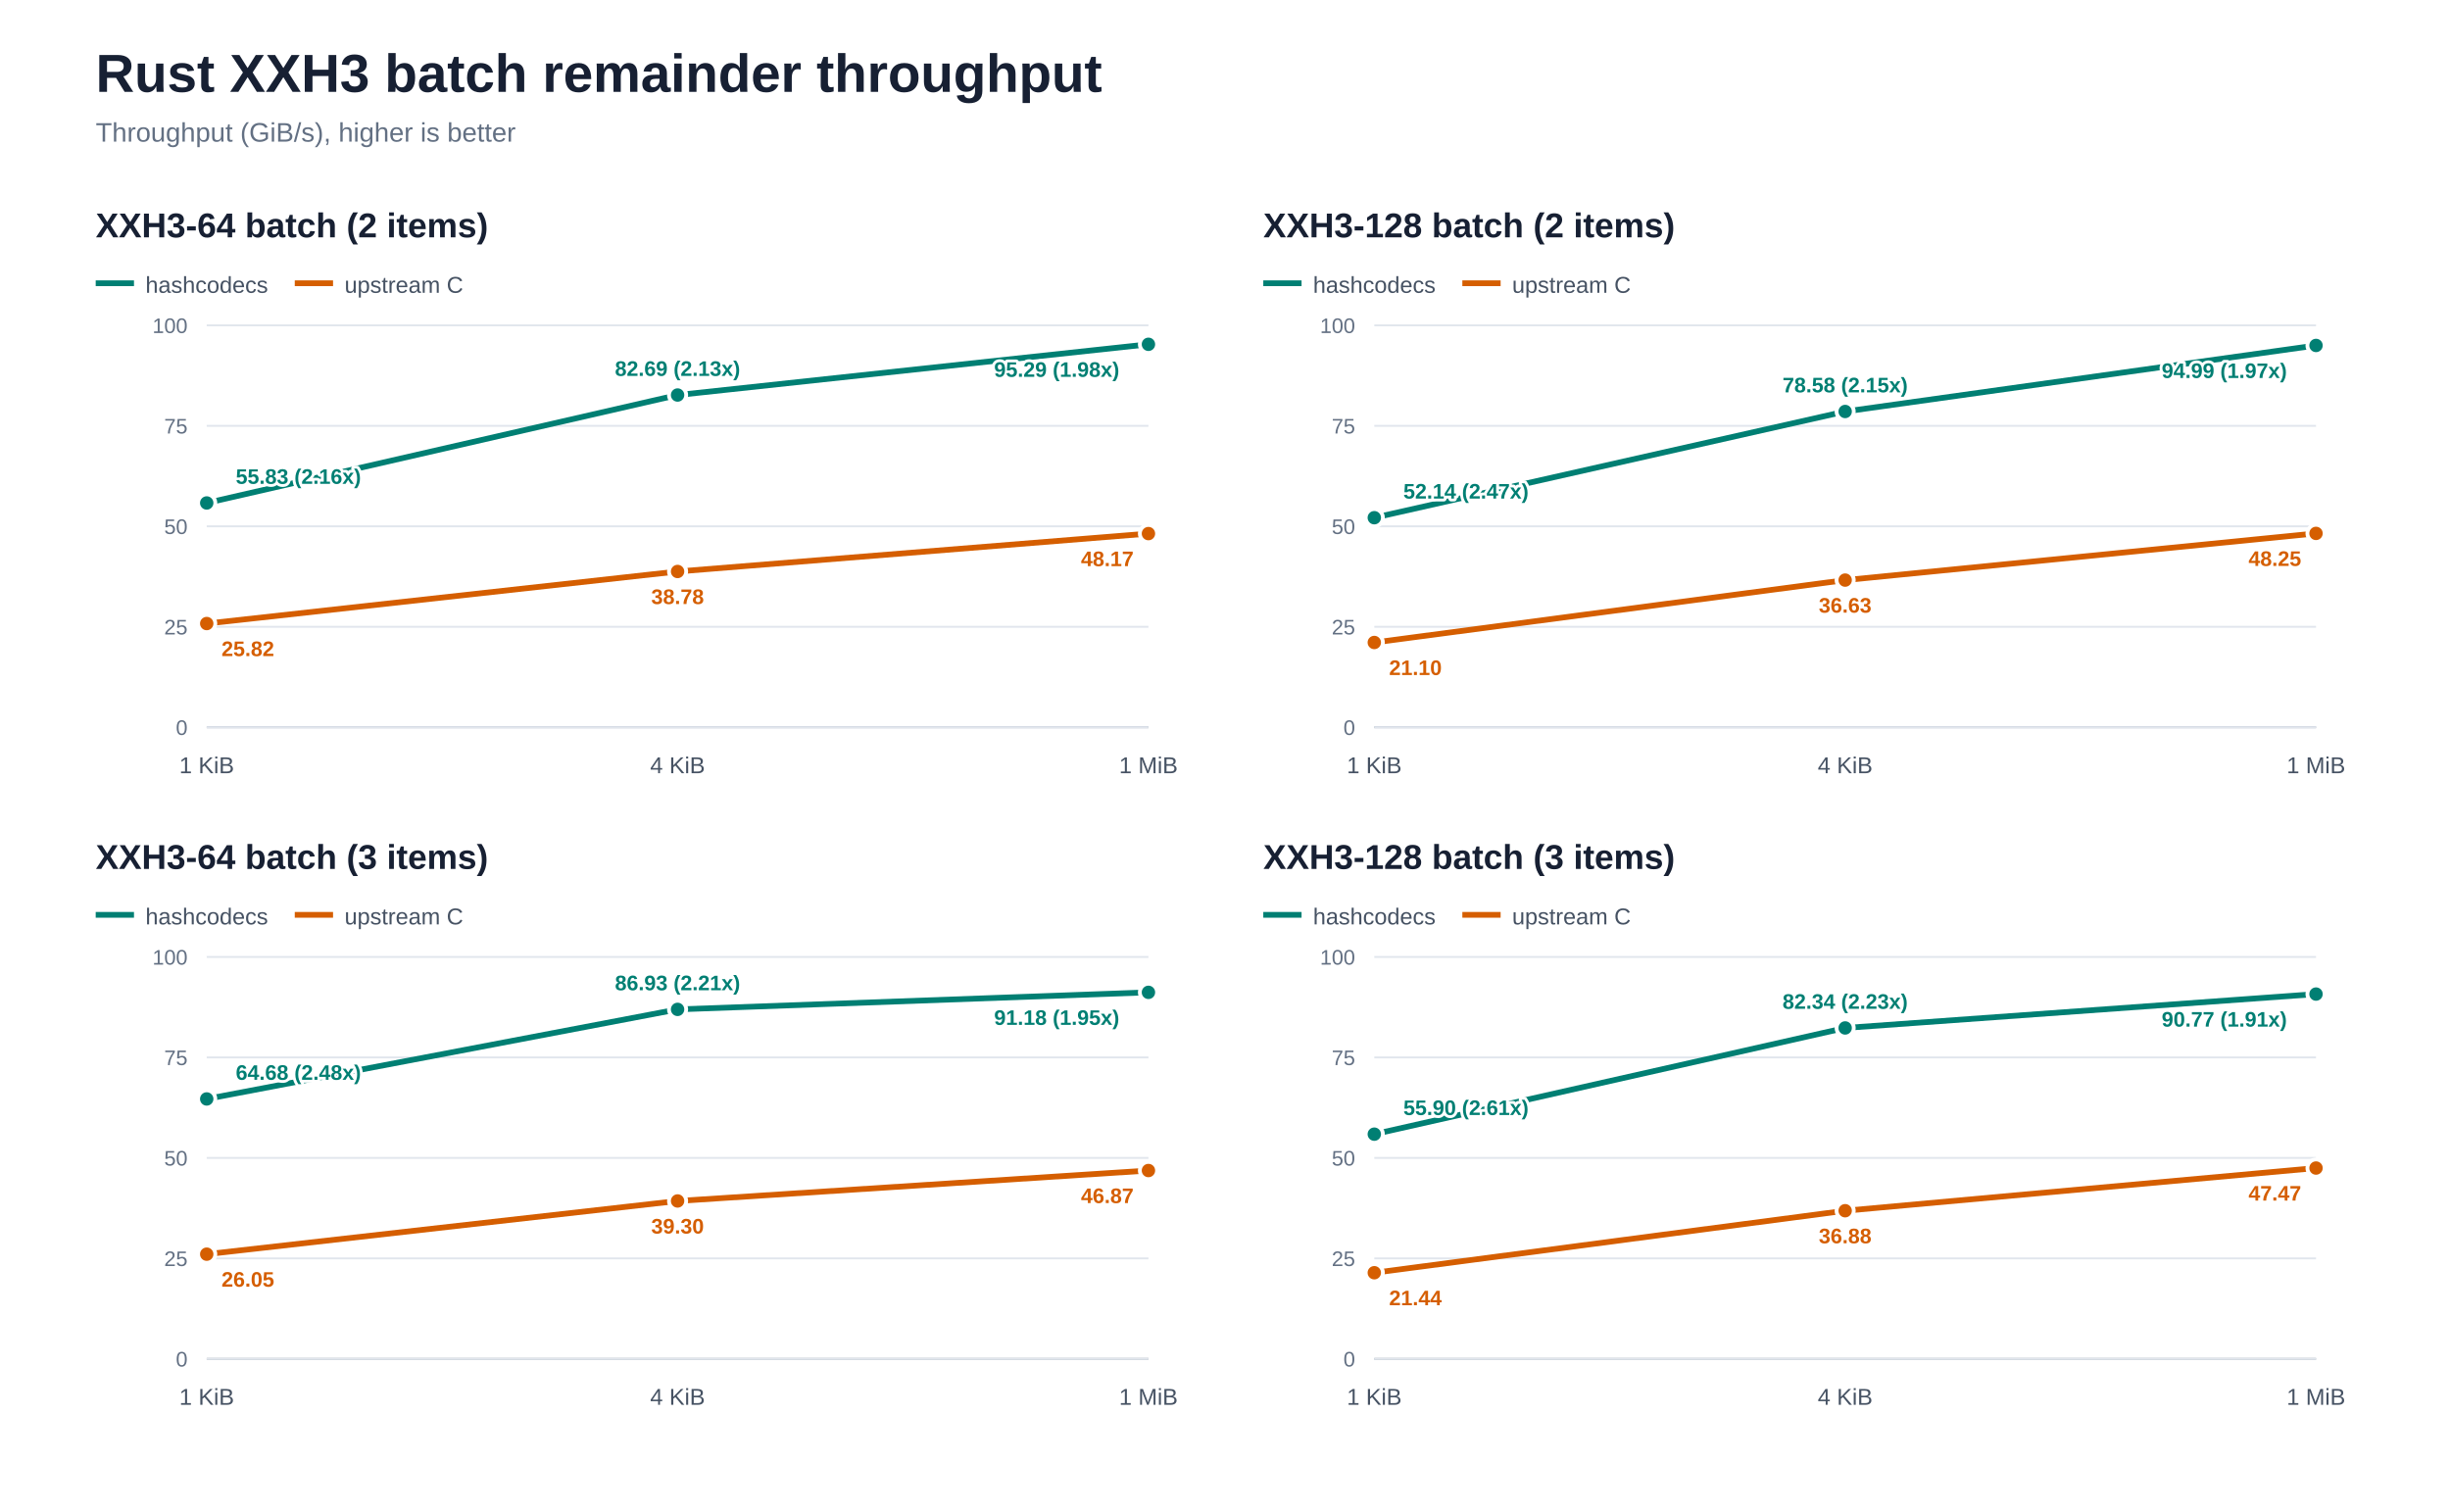
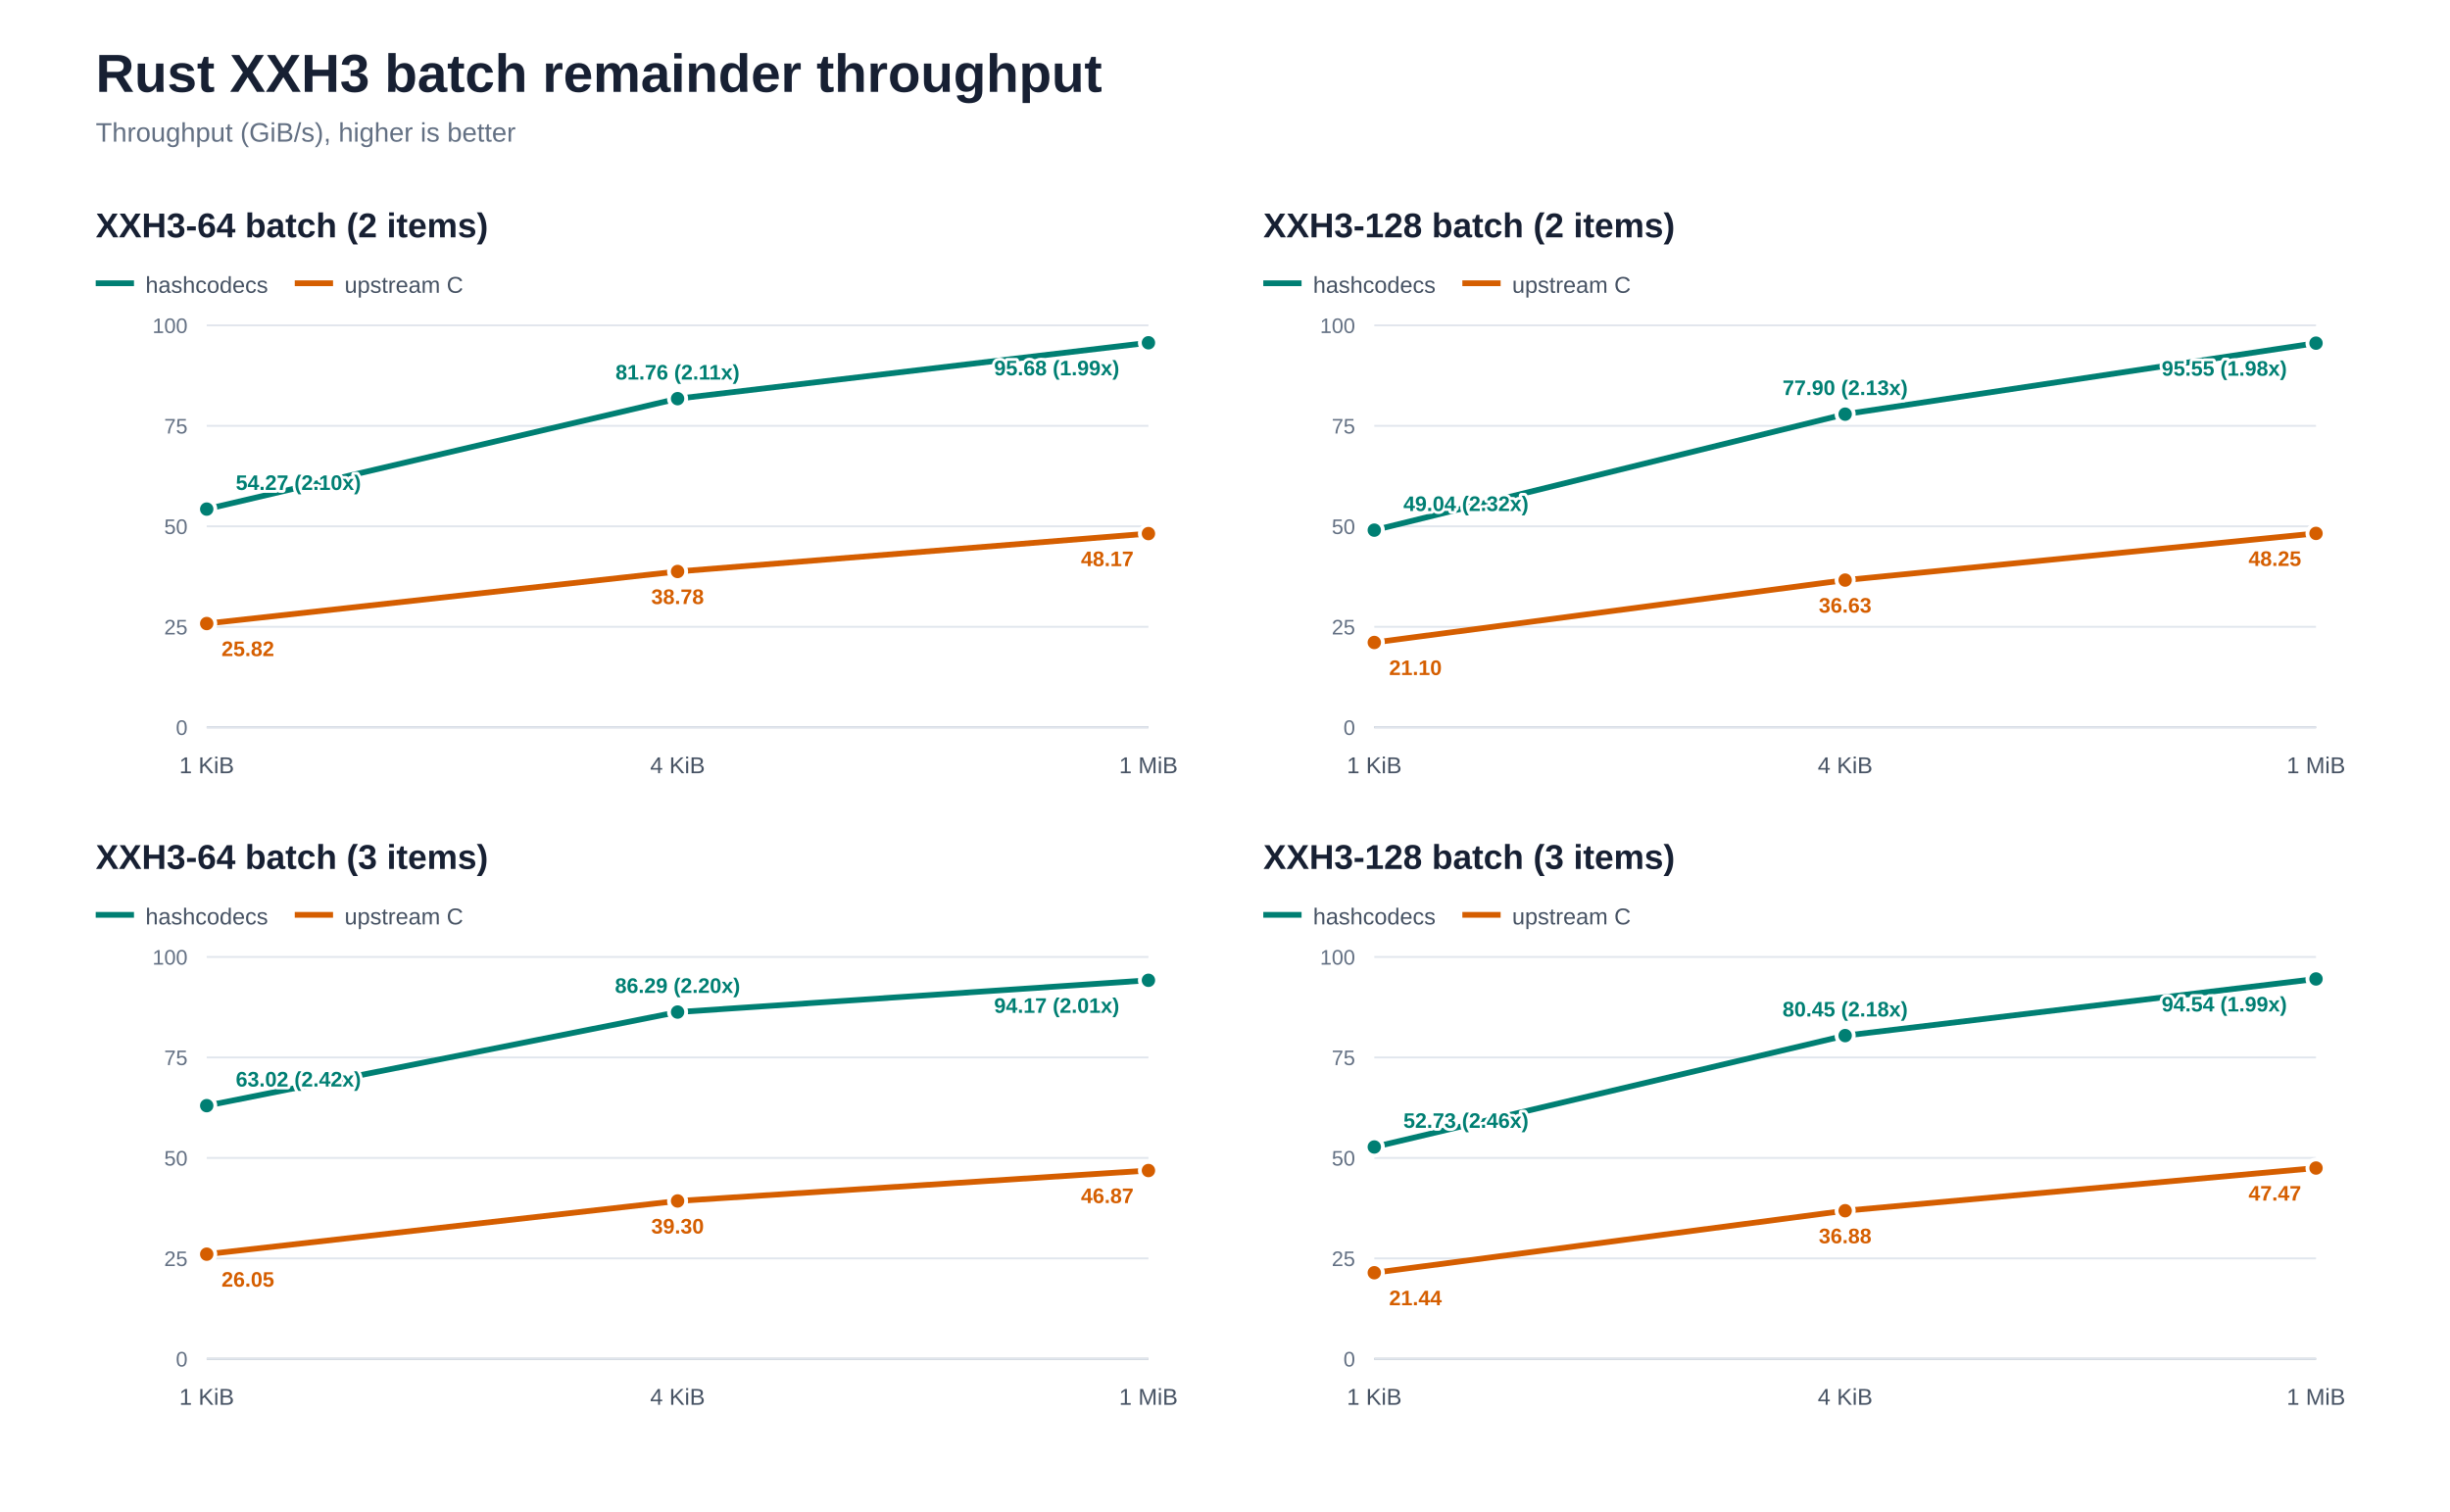
<svg xmlns="http://www.w3.org/2000/svg" width="1280" height="790" viewBox="0 0 1280 790" role="img" aria-labelledby="title desc">
  <rect width="100%" height="100%" fill="#ffffff" />
  <text x="50" y="48" fill="#172033" font-family="Segoe UI,Arial,sans-serif" font-size="28" font-weight="700">Rust XXH3 batch remainder throughput</text>
  <text x="50" y="74" fill="#637083" font-family="Segoe UI,Arial,sans-serif" font-size="14">Throughput (GiB/s), higher is better</text>
  <text x="50" y="124" fill="#172033" font-family="Segoe UI,Arial,sans-serif" font-size="18" font-weight="600">XXH3-64 batch (2 items)</text>
  <line x1="108" y1="380" x2="600" y2="380" stroke="#9aa5b4" />
  <line x1="50" y1="148" x2="70" y2="148" stroke="#007f73" stroke-width="3" />
  <text x="76" y="153" fill="#465263" font-family="Segoe UI,Arial,sans-serif" font-size="12">hashcodecs</text>
  <line x1="154" y1="148" x2="174" y2="148" stroke="#d55e00" stroke-width="3" />
  <text x="180" y="153" fill="#465263" font-family="Segoe UI,Arial,sans-serif" font-size="12">upstream C</text>
  <line x1="108" y1="380.0" x2="600" y2="380.0" stroke="#e1e6ed" />
  <text x="98" y="384.0" text-anchor="end" fill="#637083" font-family="Segoe UI,Arial,sans-serif" font-size="11">0</text>
  <line x1="108" y1="327.5" x2="600" y2="327.5" stroke="#e1e6ed" />
  <text x="98" y="331.5" text-anchor="end" fill="#637083" font-family="Segoe UI,Arial,sans-serif" font-size="11">25</text>
  <line x1="108" y1="275.0" x2="600" y2="275.0" stroke="#e1e6ed" />
  <text x="98" y="279.0" text-anchor="end" fill="#637083" font-family="Segoe UI,Arial,sans-serif" font-size="11">50</text>
  <line x1="108" y1="222.5" x2="600" y2="222.5" stroke="#e1e6ed" />
  <text x="98" y="226.5" text-anchor="end" fill="#637083" font-family="Segoe UI,Arial,sans-serif" font-size="11">75</text>
  <line x1="108" y1="170.0" x2="600" y2="170.0" stroke="#e1e6ed" />
  <text x="98" y="174.0" text-anchor="end" fill="#637083" font-family="Segoe UI,Arial,sans-serif" font-size="11">100</text>
  <text x="108.0" y="404" text-anchor="middle" fill="#465263" font-family="Segoe UI,Arial,sans-serif" font-size="12">1 KiB</text>
  <text x="354.0" y="404" text-anchor="middle" fill="#465263" font-family="Segoe UI,Arial,sans-serif" font-size="12">4 KiB</text>
  <text x="600.0" y="404" text-anchor="middle" fill="#465263" font-family="Segoe UI,Arial,sans-serif" font-size="12">1 MiB</text>
-   <polyline points="108.0,262.8 354.0,206.4 600.0,179.9" fill="none" stroke="#007f73" stroke-width="3" stroke-linejoin="round" stroke-linecap="round" />
-   <circle cx="108.0" cy="262.8" r="4.5" fill="#007f73" stroke="#ffffff" stroke-width="2" />
-   <text x="155.9" y="252.8" text-anchor="middle" fill="#007f73" font-family="Segoe UI,Arial,sans-serif" font-size="11" font-weight="600" paint-order="stroke" stroke="#ffffff" stroke-width="3" stroke-linejoin="round">55.83 (2.16x)</text>
-   <circle cx="354.0" cy="206.4" r="4.5" fill="#007f73" stroke="#ffffff" stroke-width="2" />
-   <text x="354.0" y="196.4" text-anchor="middle" fill="#007f73" font-family="Segoe UI,Arial,sans-serif" font-size="11" font-weight="600" paint-order="stroke" stroke="#ffffff" stroke-width="3" stroke-linejoin="round">82.69 (2.13x)</text>
-   <circle cx="600.0" cy="179.9" r="4.5" fill="#007f73" stroke="#ffffff" stroke-width="2" />
-   <text x="552.1" y="196.9" text-anchor="middle" fill="#007f73" font-family="Segoe UI,Arial,sans-serif" font-size="11" font-weight="600" paint-order="stroke" stroke="#ffffff" stroke-width="3" stroke-linejoin="round">95.29 (1.98x)</text>
+   <polyline points="108.0,266.0 354.0,208.3 600.0,179.1" fill="none" stroke="#007f73" stroke-width="3" stroke-linejoin="round" stroke-linecap="round" />
+   <circle cx="108.0" cy="266.0" r="4.5" fill="#007f73" stroke="#ffffff" stroke-width="2" />
+   <text x="155.9" y="256.0" text-anchor="middle" fill="#007f73" font-family="Segoe UI,Arial,sans-serif" font-size="11" font-weight="600" paint-order="stroke" stroke="#ffffff" stroke-width="3" stroke-linejoin="round">54.27 (2.10x)</text>
+   <circle cx="354.0" cy="208.3" r="4.5" fill="#007f73" stroke="#ffffff" stroke-width="2" />
+   <text x="354.0" y="198.3" text-anchor="middle" fill="#007f73" font-family="Segoe UI,Arial,sans-serif" font-size="11" font-weight="600" paint-order="stroke" stroke="#ffffff" stroke-width="3" stroke-linejoin="round">81.76 (2.11x)</text>
+   <circle cx="600.0" cy="179.1" r="4.5" fill="#007f73" stroke="#ffffff" stroke-width="2" />
+   <text x="552.1" y="196.1" text-anchor="middle" fill="#007f73" font-family="Segoe UI,Arial,sans-serif" font-size="11" font-weight="600" paint-order="stroke" stroke="#ffffff" stroke-width="3" stroke-linejoin="round">95.68 (1.99x)</text>
  <polyline points="108.0,325.8 354.0,298.6 600.0,278.8" fill="none" stroke="#d55e00" stroke-width="3" stroke-linejoin="round" stroke-linecap="round" />
  <circle cx="108.0" cy="325.8" r="4.5" fill="#d55e00" stroke="#ffffff" stroke-width="2" />
  <text x="129.5" y="342.8" text-anchor="middle" fill="#d55e00" font-family="Segoe UI,Arial,sans-serif" font-size="11" font-weight="600" paint-order="stroke" stroke="#ffffff" stroke-width="3" stroke-linejoin="round">25.82</text>
  <circle cx="354.0" cy="298.6" r="4.5" fill="#d55e00" stroke="#ffffff" stroke-width="2" />
  <text x="354.0" y="315.6" text-anchor="middle" fill="#d55e00" font-family="Segoe UI,Arial,sans-serif" font-size="11" font-weight="600" paint-order="stroke" stroke="#ffffff" stroke-width="3" stroke-linejoin="round">38.78</text>
  <circle cx="600.0" cy="278.8" r="4.5" fill="#d55e00" stroke="#ffffff" stroke-width="2" />
  <text x="578.5" y="295.8" text-anchor="middle" fill="#d55e00" font-family="Segoe UI,Arial,sans-serif" font-size="11" font-weight="600" paint-order="stroke" stroke="#ffffff" stroke-width="3" stroke-linejoin="round">48.17</text>
  <text x="660" y="124" fill="#172033" font-family="Segoe UI,Arial,sans-serif" font-size="18" font-weight="600">XXH3-128 batch (2 items)</text>
  <line x1="718" y1="380" x2="1210" y2="380" stroke="#9aa5b4" />
  <line x1="660" y1="148" x2="680" y2="148" stroke="#007f73" stroke-width="3" />
  <text x="686" y="153" fill="#465263" font-family="Segoe UI,Arial,sans-serif" font-size="12">hashcodecs</text>
  <line x1="764" y1="148" x2="784" y2="148" stroke="#d55e00" stroke-width="3" />
  <text x="790" y="153" fill="#465263" font-family="Segoe UI,Arial,sans-serif" font-size="12">upstream C</text>
  <line x1="718" y1="380.0" x2="1210" y2="380.0" stroke="#e1e6ed" />
  <text x="708" y="384.0" text-anchor="end" fill="#637083" font-family="Segoe UI,Arial,sans-serif" font-size="11">0</text>
  <line x1="718" y1="327.5" x2="1210" y2="327.5" stroke="#e1e6ed" />
  <text x="708" y="331.5" text-anchor="end" fill="#637083" font-family="Segoe UI,Arial,sans-serif" font-size="11">25</text>
  <line x1="718" y1="275.0" x2="1210" y2="275.0" stroke="#e1e6ed" />
  <text x="708" y="279.0" text-anchor="end" fill="#637083" font-family="Segoe UI,Arial,sans-serif" font-size="11">50</text>
  <line x1="718" y1="222.5" x2="1210" y2="222.5" stroke="#e1e6ed" />
  <text x="708" y="226.5" text-anchor="end" fill="#637083" font-family="Segoe UI,Arial,sans-serif" font-size="11">75</text>
  <line x1="718" y1="170.0" x2="1210" y2="170.0" stroke="#e1e6ed" />
  <text x="708" y="174.0" text-anchor="end" fill="#637083" font-family="Segoe UI,Arial,sans-serif" font-size="11">100</text>
  <text x="718.0" y="404" text-anchor="middle" fill="#465263" font-family="Segoe UI,Arial,sans-serif" font-size="12">1 KiB</text>
  <text x="964.0" y="404" text-anchor="middle" fill="#465263" font-family="Segoe UI,Arial,sans-serif" font-size="12">4 KiB</text>
  <text x="1210.0" y="404" text-anchor="middle" fill="#465263" font-family="Segoe UI,Arial,sans-serif" font-size="12">1 MiB</text>
-   <polyline points="718.0,270.5 964.0,215.0 1210.0,180.5" fill="none" stroke="#007f73" stroke-width="3" stroke-linejoin="round" stroke-linecap="round" />
-   <circle cx="718.0" cy="270.5" r="4.5" fill="#007f73" stroke="#ffffff" stroke-width="2" />
-   <text x="765.9" y="260.5" text-anchor="middle" fill="#007f73" font-family="Segoe UI,Arial,sans-serif" font-size="11" font-weight="600" paint-order="stroke" stroke="#ffffff" stroke-width="3" stroke-linejoin="round">52.14 (2.47x)</text>
-   <circle cx="964.0" cy="215.0" r="4.5" fill="#007f73" stroke="#ffffff" stroke-width="2" />
-   <text x="964.0" y="205.0" text-anchor="middle" fill="#007f73" font-family="Segoe UI,Arial,sans-serif" font-size="11" font-weight="600" paint-order="stroke" stroke="#ffffff" stroke-width="3" stroke-linejoin="round">78.58 (2.15x)</text>
-   <circle cx="1210.0" cy="180.5" r="4.5" fill="#007f73" stroke="#ffffff" stroke-width="2" />
-   <text x="1162.1" y="197.5" text-anchor="middle" fill="#007f73" font-family="Segoe UI,Arial,sans-serif" font-size="11" font-weight="600" paint-order="stroke" stroke="#ffffff" stroke-width="3" stroke-linejoin="round">94.99 (1.97x)</text>
+   <polyline points="718.0,277.0 964.0,216.4 1210.0,179.3" fill="none" stroke="#007f73" stroke-width="3" stroke-linejoin="round" stroke-linecap="round" />
+   <circle cx="718.0" cy="277.0" r="4.5" fill="#007f73" stroke="#ffffff" stroke-width="2" />
+   <text x="765.9" y="267.0" text-anchor="middle" fill="#007f73" font-family="Segoe UI,Arial,sans-serif" font-size="11" font-weight="600" paint-order="stroke" stroke="#ffffff" stroke-width="3" stroke-linejoin="round">49.04 (2.32x)</text>
+   <circle cx="964.0" cy="216.4" r="4.5" fill="#007f73" stroke="#ffffff" stroke-width="2" />
+   <text x="964.0" y="206.4" text-anchor="middle" fill="#007f73" font-family="Segoe UI,Arial,sans-serif" font-size="11" font-weight="600" paint-order="stroke" stroke="#ffffff" stroke-width="3" stroke-linejoin="round">77.90 (2.13x)</text>
+   <circle cx="1210.0" cy="179.3" r="4.5" fill="#007f73" stroke="#ffffff" stroke-width="2" />
+   <text x="1162.1" y="196.3" text-anchor="middle" fill="#007f73" font-family="Segoe UI,Arial,sans-serif" font-size="11" font-weight="600" paint-order="stroke" stroke="#ffffff" stroke-width="3" stroke-linejoin="round">95.55 (1.98x)</text>
  <polyline points="718.0,335.7 964.0,303.1 1210.0,278.7" fill="none" stroke="#d55e00" stroke-width="3" stroke-linejoin="round" stroke-linecap="round" />
  <circle cx="718.0" cy="335.7" r="4.5" fill="#d55e00" stroke="#ffffff" stroke-width="2" />
  <text x="739.5" y="352.7" text-anchor="middle" fill="#d55e00" font-family="Segoe UI,Arial,sans-serif" font-size="11" font-weight="600" paint-order="stroke" stroke="#ffffff" stroke-width="3" stroke-linejoin="round">21.10</text>
  <circle cx="964.0" cy="303.1" r="4.5" fill="#d55e00" stroke="#ffffff" stroke-width="2" />
  <text x="964.0" y="320.1" text-anchor="middle" fill="#d55e00" font-family="Segoe UI,Arial,sans-serif" font-size="11" font-weight="600" paint-order="stroke" stroke="#ffffff" stroke-width="3" stroke-linejoin="round">36.63</text>
  <circle cx="1210.0" cy="278.7" r="4.5" fill="#d55e00" stroke="#ffffff" stroke-width="2" />
  <text x="1188.5" y="295.7" text-anchor="middle" fill="#d55e00" font-family="Segoe UI,Arial,sans-serif" font-size="11" font-weight="600" paint-order="stroke" stroke="#ffffff" stroke-width="3" stroke-linejoin="round">48.25</text>
  <text x="50" y="454" fill="#172033" font-family="Segoe UI,Arial,sans-serif" font-size="18" font-weight="600">XXH3-64 batch (3 items)</text>
  <line x1="108" y1="710" x2="600" y2="710" stroke="#9aa5b4" />
  <line x1="50" y1="478" x2="70" y2="478" stroke="#007f73" stroke-width="3" />
  <text x="76" y="483" fill="#465263" font-family="Segoe UI,Arial,sans-serif" font-size="12">hashcodecs</text>
  <line x1="154" y1="478" x2="174" y2="478" stroke="#d55e00" stroke-width="3" />
  <text x="180" y="483" fill="#465263" font-family="Segoe UI,Arial,sans-serif" font-size="12">upstream C</text>
  <line x1="108" y1="710.0" x2="600" y2="710.0" stroke="#e1e6ed" />
  <text x="98" y="714.0" text-anchor="end" fill="#637083" font-family="Segoe UI,Arial,sans-serif" font-size="11">0</text>
  <line x1="108" y1="657.5" x2="600" y2="657.5" stroke="#e1e6ed" />
  <text x="98" y="661.5" text-anchor="end" fill="#637083" font-family="Segoe UI,Arial,sans-serif" font-size="11">25</text>
  <line x1="108" y1="605.0" x2="600" y2="605.0" stroke="#e1e6ed" />
  <text x="98" y="609.0" text-anchor="end" fill="#637083" font-family="Segoe UI,Arial,sans-serif" font-size="11">50</text>
  <line x1="108" y1="552.5" x2="600" y2="552.5" stroke="#e1e6ed" />
  <text x="98" y="556.5" text-anchor="end" fill="#637083" font-family="Segoe UI,Arial,sans-serif" font-size="11">75</text>
  <line x1="108" y1="500.0" x2="600" y2="500.0" stroke="#e1e6ed" />
  <text x="98" y="504.0" text-anchor="end" fill="#637083" font-family="Segoe UI,Arial,sans-serif" font-size="11">100</text>
  <text x="108.0" y="734" text-anchor="middle" fill="#465263" font-family="Segoe UI,Arial,sans-serif" font-size="12">1 KiB</text>
  <text x="354.0" y="734" text-anchor="middle" fill="#465263" font-family="Segoe UI,Arial,sans-serif" font-size="12">4 KiB</text>
  <text x="600.0" y="734" text-anchor="middle" fill="#465263" font-family="Segoe UI,Arial,sans-serif" font-size="12">1 MiB</text>
-   <polyline points="108.0,574.2 354.0,527.4 600.0,518.5" fill="none" stroke="#007f73" stroke-width="3" stroke-linejoin="round" stroke-linecap="round" />
-   <circle cx="108.0" cy="574.2" r="4.5" fill="#007f73" stroke="#ffffff" stroke-width="2" />
-   <text x="155.9" y="564.2" text-anchor="middle" fill="#007f73" font-family="Segoe UI,Arial,sans-serif" font-size="11" font-weight="600" paint-order="stroke" stroke="#ffffff" stroke-width="3" stroke-linejoin="round">64.68 (2.48x)</text>
-   <circle cx="354.0" cy="527.4" r="4.5" fill="#007f73" stroke="#ffffff" stroke-width="2" />
-   <text x="354.0" y="517.4" text-anchor="middle" fill="#007f73" font-family="Segoe UI,Arial,sans-serif" font-size="11" font-weight="600" paint-order="stroke" stroke="#ffffff" stroke-width="3" stroke-linejoin="round">86.93 (2.21x)</text>
-   <circle cx="600.0" cy="518.5" r="4.5" fill="#007f73" stroke="#ffffff" stroke-width="2" />
-   <text x="552.1" y="535.5" text-anchor="middle" fill="#007f73" font-family="Segoe UI,Arial,sans-serif" font-size="11" font-weight="600" paint-order="stroke" stroke="#ffffff" stroke-width="3" stroke-linejoin="round">91.18 (1.95x)</text>
+   <polyline points="108.0,577.7 354.0,528.8 600.0,512.2" fill="none" stroke="#007f73" stroke-width="3" stroke-linejoin="round" stroke-linecap="round" />
+   <circle cx="108.0" cy="577.7" r="4.5" fill="#007f73" stroke="#ffffff" stroke-width="2" />
+   <text x="155.9" y="567.7" text-anchor="middle" fill="#007f73" font-family="Segoe UI,Arial,sans-serif" font-size="11" font-weight="600" paint-order="stroke" stroke="#ffffff" stroke-width="3" stroke-linejoin="round">63.02 (2.42x)</text>
+   <circle cx="354.0" cy="528.8" r="4.5" fill="#007f73" stroke="#ffffff" stroke-width="2" />
+   <text x="354.0" y="518.8" text-anchor="middle" fill="#007f73" font-family="Segoe UI,Arial,sans-serif" font-size="11" font-weight="600" paint-order="stroke" stroke="#ffffff" stroke-width="3" stroke-linejoin="round">86.29 (2.20x)</text>
+   <circle cx="600.0" cy="512.2" r="4.5" fill="#007f73" stroke="#ffffff" stroke-width="2" />
+   <text x="552.1" y="529.2" text-anchor="middle" fill="#007f73" font-family="Segoe UI,Arial,sans-serif" font-size="11" font-weight="600" paint-order="stroke" stroke="#ffffff" stroke-width="3" stroke-linejoin="round">94.17 (2.01x)</text>
  <polyline points="108.0,655.3 354.0,627.5 600.0,611.6" fill="none" stroke="#d55e00" stroke-width="3" stroke-linejoin="round" stroke-linecap="round" />
  <circle cx="108.0" cy="655.3" r="4.5" fill="#d55e00" stroke="#ffffff" stroke-width="2" />
  <text x="129.5" y="672.3" text-anchor="middle" fill="#d55e00" font-family="Segoe UI,Arial,sans-serif" font-size="11" font-weight="600" paint-order="stroke" stroke="#ffffff" stroke-width="3" stroke-linejoin="round">26.05</text>
  <circle cx="354.0" cy="627.5" r="4.5" fill="#d55e00" stroke="#ffffff" stroke-width="2" />
  <text x="354.0" y="644.5" text-anchor="middle" fill="#d55e00" font-family="Segoe UI,Arial,sans-serif" font-size="11" font-weight="600" paint-order="stroke" stroke="#ffffff" stroke-width="3" stroke-linejoin="round">39.30</text>
  <circle cx="600.0" cy="611.6" r="4.5" fill="#d55e00" stroke="#ffffff" stroke-width="2" />
  <text x="578.5" y="628.6" text-anchor="middle" fill="#d55e00" font-family="Segoe UI,Arial,sans-serif" font-size="11" font-weight="600" paint-order="stroke" stroke="#ffffff" stroke-width="3" stroke-linejoin="round">46.87</text>
  <text x="660" y="454" fill="#172033" font-family="Segoe UI,Arial,sans-serif" font-size="18" font-weight="600">XXH3-128 batch (3 items)</text>
  <line x1="718" y1="710" x2="1210" y2="710" stroke="#9aa5b4" />
  <line x1="660" y1="478" x2="680" y2="478" stroke="#007f73" stroke-width="3" />
  <text x="686" y="483" fill="#465263" font-family="Segoe UI,Arial,sans-serif" font-size="12">hashcodecs</text>
  <line x1="764" y1="478" x2="784" y2="478" stroke="#d55e00" stroke-width="3" />
  <text x="790" y="483" fill="#465263" font-family="Segoe UI,Arial,sans-serif" font-size="12">upstream C</text>
  <line x1="718" y1="710.0" x2="1210" y2="710.0" stroke="#e1e6ed" />
  <text x="708" y="714.0" text-anchor="end" fill="#637083" font-family="Segoe UI,Arial,sans-serif" font-size="11">0</text>
  <line x1="718" y1="657.5" x2="1210" y2="657.5" stroke="#e1e6ed" />
  <text x="708" y="661.5" text-anchor="end" fill="#637083" font-family="Segoe UI,Arial,sans-serif" font-size="11">25</text>
  <line x1="718" y1="605.0" x2="1210" y2="605.0" stroke="#e1e6ed" />
  <text x="708" y="609.0" text-anchor="end" fill="#637083" font-family="Segoe UI,Arial,sans-serif" font-size="11">50</text>
  <line x1="718" y1="552.5" x2="1210" y2="552.5" stroke="#e1e6ed" />
  <text x="708" y="556.5" text-anchor="end" fill="#637083" font-family="Segoe UI,Arial,sans-serif" font-size="11">75</text>
  <line x1="718" y1="500.0" x2="1210" y2="500.0" stroke="#e1e6ed" />
  <text x="708" y="504.0" text-anchor="end" fill="#637083" font-family="Segoe UI,Arial,sans-serif" font-size="11">100</text>
  <text x="718.0" y="734" text-anchor="middle" fill="#465263" font-family="Segoe UI,Arial,sans-serif" font-size="12">1 KiB</text>
  <text x="964.0" y="734" text-anchor="middle" fill="#465263" font-family="Segoe UI,Arial,sans-serif" font-size="12">4 KiB</text>
  <text x="1210.0" y="734" text-anchor="middle" fill="#465263" font-family="Segoe UI,Arial,sans-serif" font-size="12">1 MiB</text>
-   <polyline points="718.0,592.6 964.0,537.1 1210.0,519.4" fill="none" stroke="#007f73" stroke-width="3" stroke-linejoin="round" stroke-linecap="round" />
-   <circle cx="718.0" cy="592.6" r="4.5" fill="#007f73" stroke="#ffffff" stroke-width="2" />
-   <text x="765.9" y="582.6" text-anchor="middle" fill="#007f73" font-family="Segoe UI,Arial,sans-serif" font-size="11" font-weight="600" paint-order="stroke" stroke="#ffffff" stroke-width="3" stroke-linejoin="round">55.90 (2.61x)</text>
-   <circle cx="964.0" cy="537.1" r="4.5" fill="#007f73" stroke="#ffffff" stroke-width="2" />
-   <text x="964.0" y="527.1" text-anchor="middle" fill="#007f73" font-family="Segoe UI,Arial,sans-serif" font-size="11" font-weight="600" paint-order="stroke" stroke="#ffffff" stroke-width="3" stroke-linejoin="round">82.34 (2.23x)</text>
-   <circle cx="1210.0" cy="519.4" r="4.5" fill="#007f73" stroke="#ffffff" stroke-width="2" />
-   <text x="1162.1" y="536.4" text-anchor="middle" fill="#007f73" font-family="Segoe UI,Arial,sans-serif" font-size="11" font-weight="600" paint-order="stroke" stroke="#ffffff" stroke-width="3" stroke-linejoin="round">90.77 (1.91x)</text>
+   <polyline points="718.0,599.3 964.0,541.1 1210.0,511.5" fill="none" stroke="#007f73" stroke-width="3" stroke-linejoin="round" stroke-linecap="round" />
+   <circle cx="718.0" cy="599.3" r="4.5" fill="#007f73" stroke="#ffffff" stroke-width="2" />
+   <text x="765.9" y="589.3" text-anchor="middle" fill="#007f73" font-family="Segoe UI,Arial,sans-serif" font-size="11" font-weight="600" paint-order="stroke" stroke="#ffffff" stroke-width="3" stroke-linejoin="round">52.73 (2.46x)</text>
+   <circle cx="964.0" cy="541.1" r="4.5" fill="#007f73" stroke="#ffffff" stroke-width="2" />
+   <text x="964.0" y="531.1" text-anchor="middle" fill="#007f73" font-family="Segoe UI,Arial,sans-serif" font-size="11" font-weight="600" paint-order="stroke" stroke="#ffffff" stroke-width="3" stroke-linejoin="round">80.45 (2.18x)</text>
+   <circle cx="1210.0" cy="511.5" r="4.5" fill="#007f73" stroke="#ffffff" stroke-width="2" />
+   <text x="1162.1" y="528.5" text-anchor="middle" fill="#007f73" font-family="Segoe UI,Arial,sans-serif" font-size="11" font-weight="600" paint-order="stroke" stroke="#ffffff" stroke-width="3" stroke-linejoin="round">94.54 (1.99x)</text>
  <polyline points="718.0,665.0 964.0,632.6 1210.0,610.3" fill="none" stroke="#d55e00" stroke-width="3" stroke-linejoin="round" stroke-linecap="round" />
  <circle cx="718.0" cy="665.0" r="4.5" fill="#d55e00" stroke="#ffffff" stroke-width="2" />
  <text x="739.5" y="682.0" text-anchor="middle" fill="#d55e00" font-family="Segoe UI,Arial,sans-serif" font-size="11" font-weight="600" paint-order="stroke" stroke="#ffffff" stroke-width="3" stroke-linejoin="round">21.44</text>
  <circle cx="964.0" cy="632.6" r="4.5" fill="#d55e00" stroke="#ffffff" stroke-width="2" />
  <text x="964.0" y="649.6" text-anchor="middle" fill="#d55e00" font-family="Segoe UI,Arial,sans-serif" font-size="11" font-weight="600" paint-order="stroke" stroke="#ffffff" stroke-width="3" stroke-linejoin="round">36.88</text>
  <circle cx="1210.0" cy="610.3" r="4.5" fill="#d55e00" stroke="#ffffff" stroke-width="2" />
  <text x="1188.5" y="627.3" text-anchor="middle" fill="#d55e00" font-family="Segoe UI,Arial,sans-serif" font-size="11" font-weight="600" paint-order="stroke" stroke="#ffffff" stroke-width="3" stroke-linejoin="round">47.47</text>
</svg>
